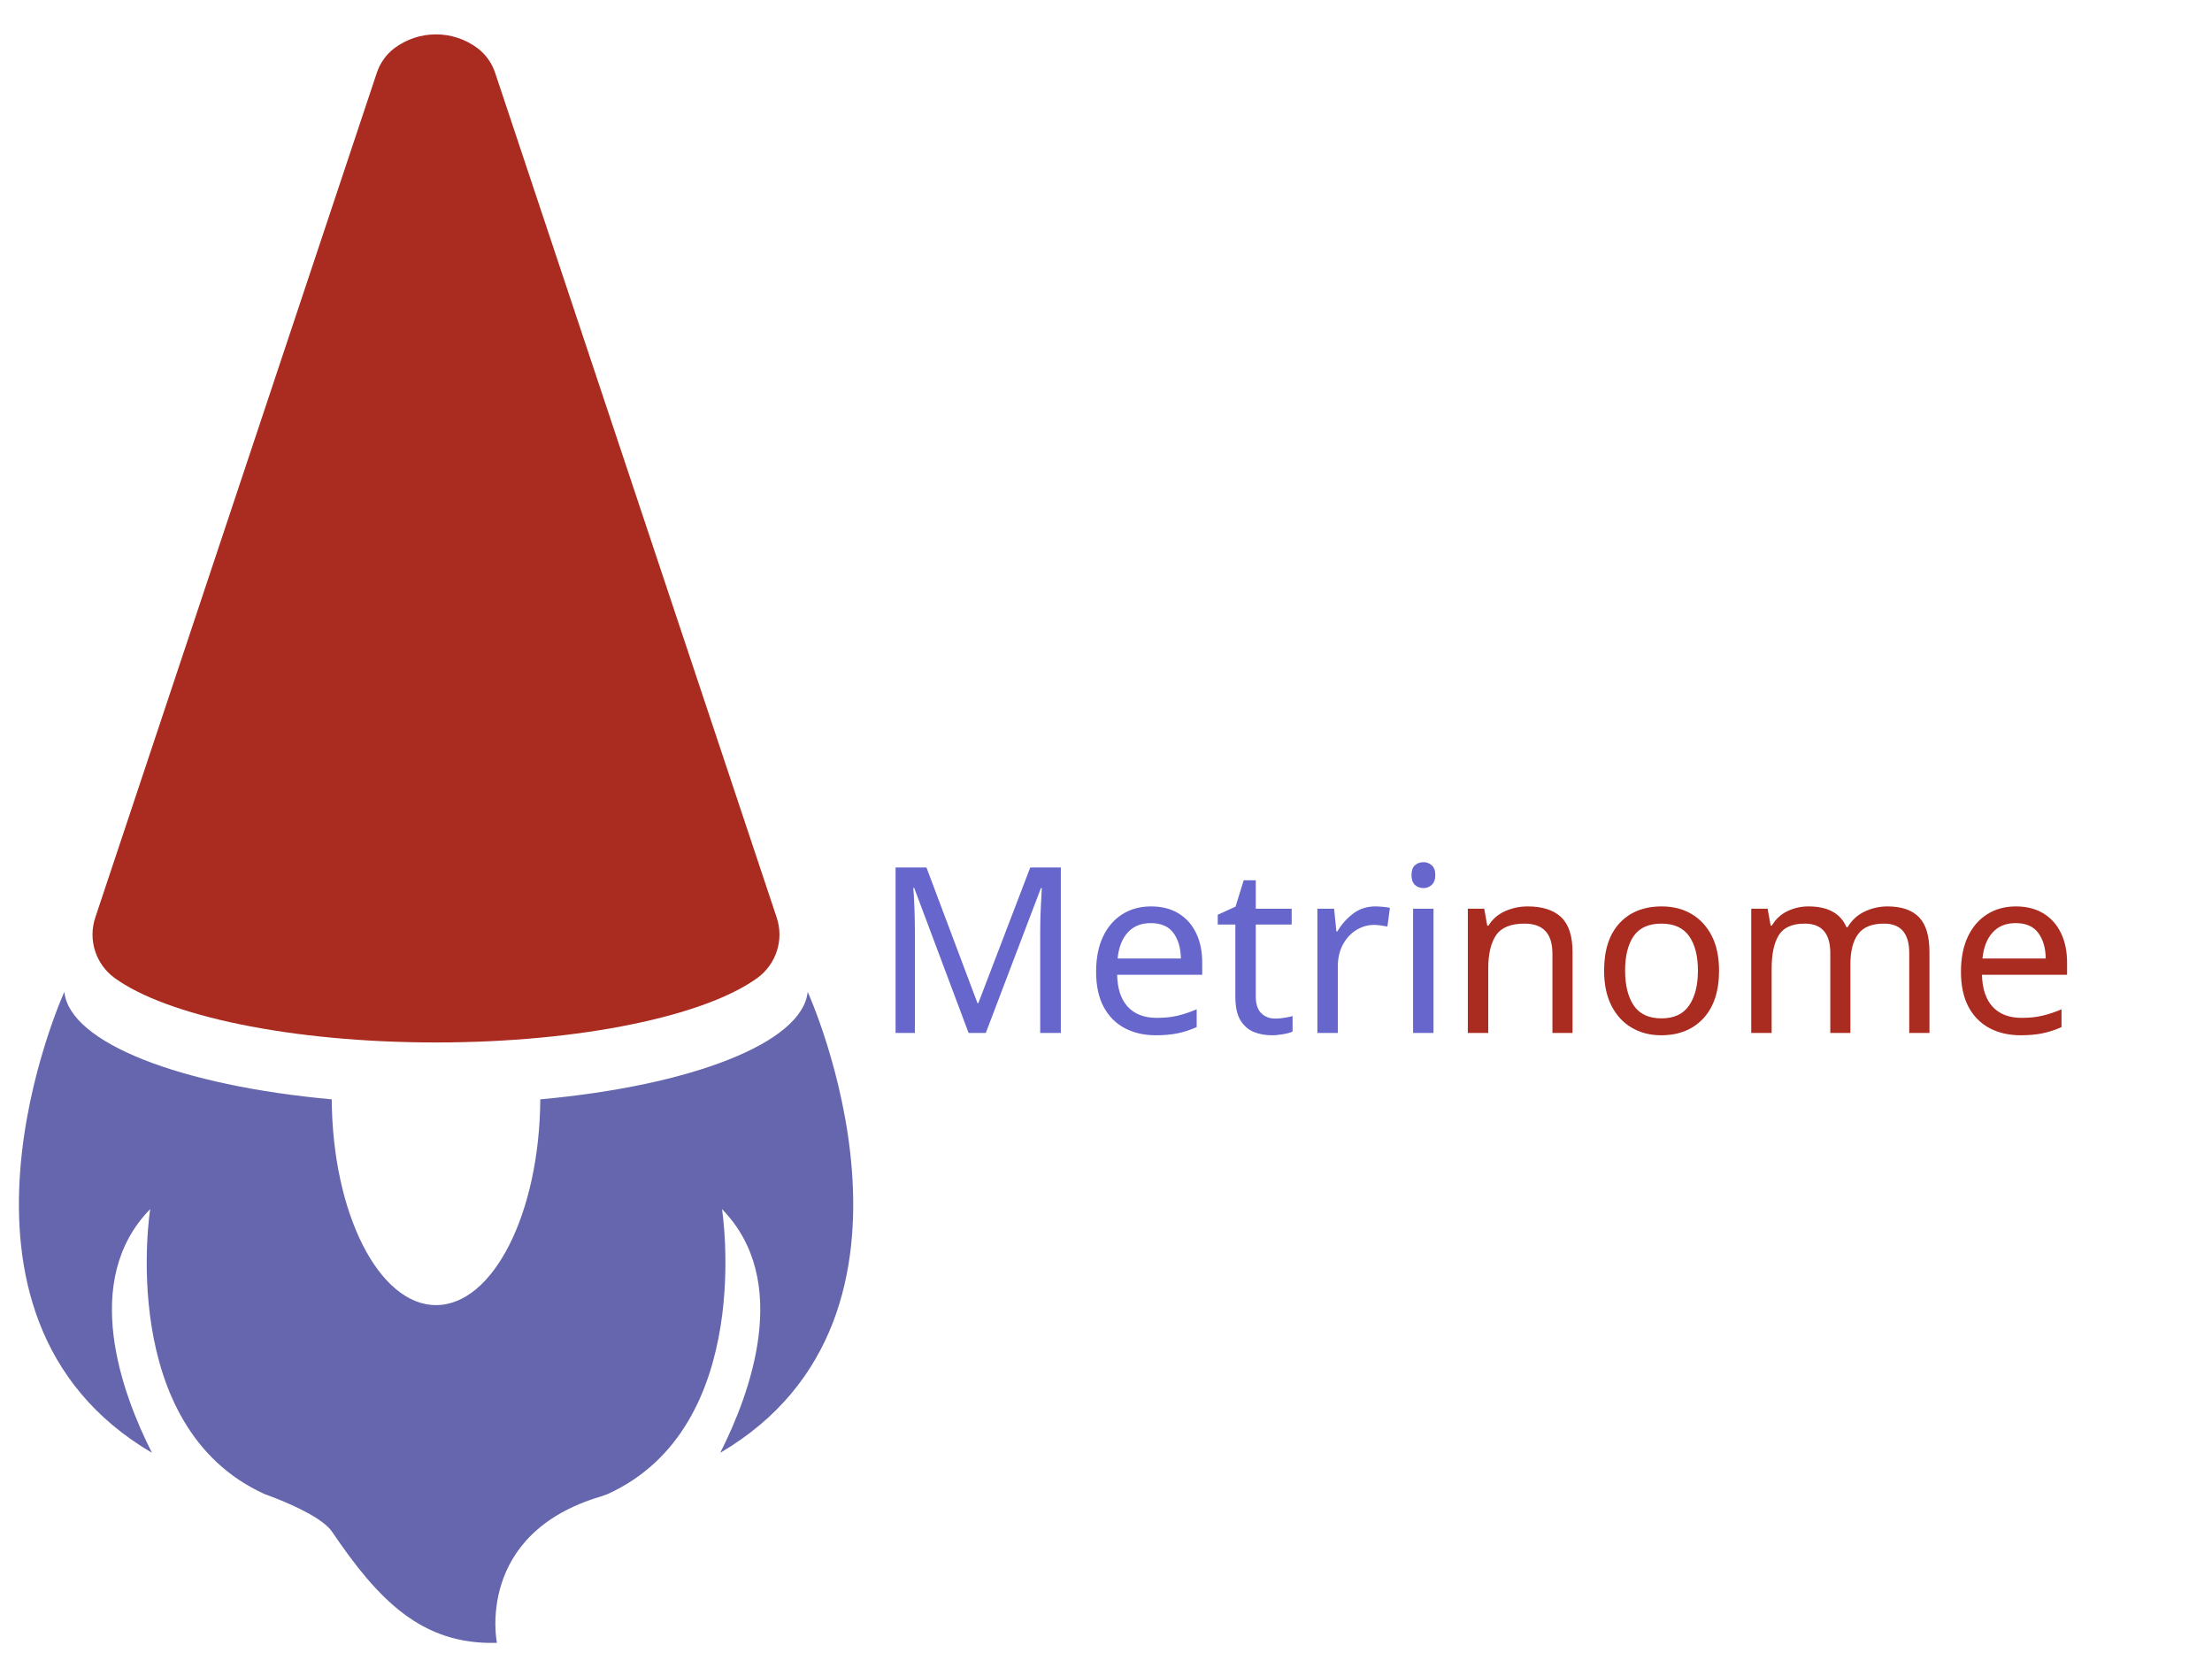
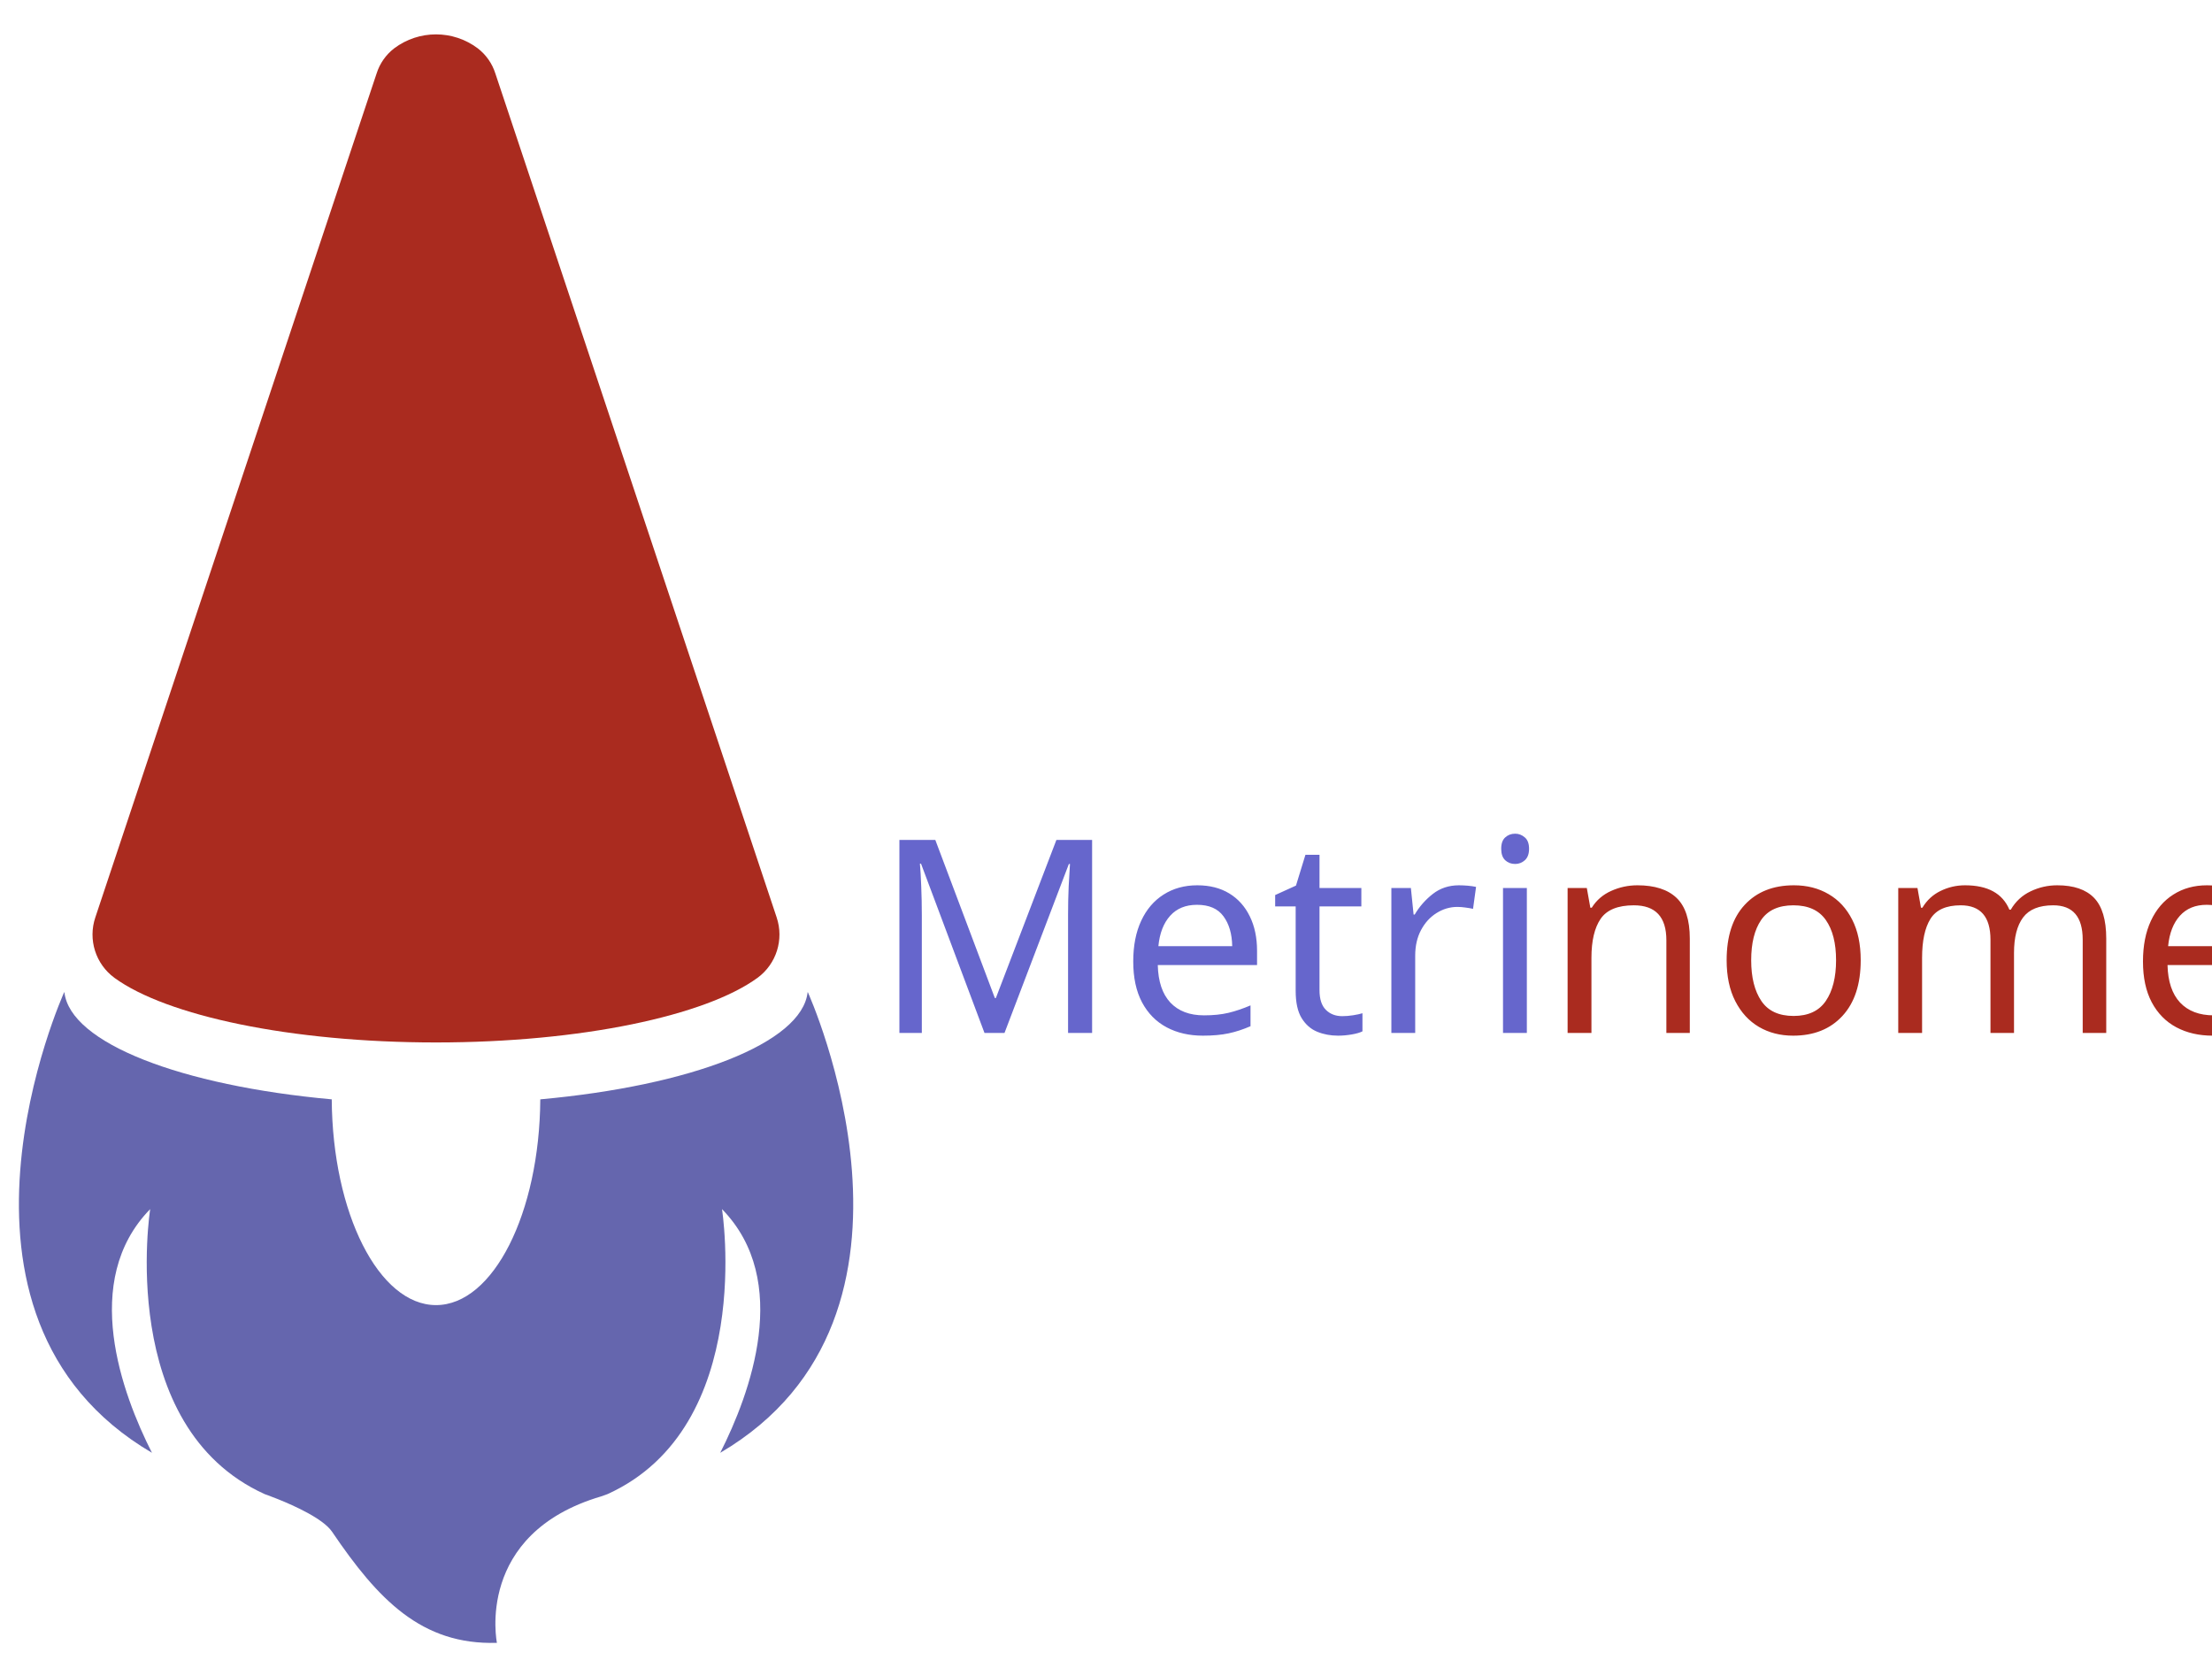
<svg xmlns="http://www.w3.org/2000/svg" viewBox="0 13.775 343.645 259.03">
  <g id="M" transform="matrix(.6, 0, 0, .6, 2.931224, 19.11024)">
    <path class="cls-1" d="M330.78,504.52c-32.81,9.67-27,37.92-27,37.92-19.55.6-30.81-11.25-42.67-28.74-2.28-3.37-9.69-6.72-14.1-8.49h0c-2-.8-3.36-1.27-3.36-1.27C205.07,486.44,214,430.15,214,430.15c-18.14,18.56-7.29,47.8.46,63.09C153.78,457.62,191.73,374,191.73,374h.06c1.48,13.18,30.24,24.19,69.22,27.73.19,29.49,12.2,53.27,27,53.27s26.8-23.78,27-53.27c39-3.54,67.74-14.55,69.22-27.73h.06s38,83.62-22.69,119.24c7.75-15.29,18.6-44.53.46-63.09,0,0,8.89,56.29-29.63,73.78" transform="translate(-180 -126)" style="fill: rgb(101, 102, 174);" />
  </g>
  <g id="hat" transform="matrix(.6, 0, 0, .6, 2.931224, 19.11024)">
    <path class="cls-2" d="M287.44,396.56" transform="translate(-180 -126)" style="fill: rgb(237, 28, 36);" />
    <path class="cls-2" d="M201.22,351.67" transform="translate(-180 -126)" style="fill: rgb(237, 28, 36);" />
    <path class="cls-2" d="M271.72,139.24" transform="translate(-180 -126)" style="fill: rgb(237, 28, 36);" />
    <path class="cls-2" d="M374.59,351.47" transform="translate(-180 -126)" style="fill: rgb(237, 28, 36);" />
    <path class="cls-2" d="M303.85,138.31" transform="translate(-180 -126)" style="fill: rgb(237, 28, 36);" />
    <path class="cls-3" d="M376.21,354.63a13.9,13.9,0,0,1-4.94,15.63C357.8,380.08,325.6,387,288,387s-69.79-6.91-83.26-16.73a13.9,13.9,0,0,1-4.94-15.65h0s0,0,0,0L270,144l2.63-7.88a13.27,13.27,0,0,1,4.54-6.49,18,18,0,0,1,21.66,0,13.27,13.27,0,0,1,4.54,6.49L306,144l70.21,210.62s0,0,0,0Z" transform="translate(-180 -126)" style="fill: rgb(170, 43, 31);" />
  </g>
-   <text x="135.648" y="174.233" style="white-space: pre; fill: rgb(102,102 , 204); font-family:&quot;Verdana&quot;; font-size: 36px;">Metri</text>
-   <text style="fill: rgb(170, 43, 31); font-family: Verdana; font-size: 36px; white-space: pre;" x="224.974" y="174.233">nome</text>
+   <text x="135.648" y="174.233" style="white-space: pre; fill: rgb(102,102 , 204); font-family:&quot;Verdana&quot;; font-size: 42px;">Metri</text>
+   <text style="fill: rgb(170, 43, 31); font-family: Verdana; font-size: 42px; white-space: pre;" x="239.974" y="174.233">nome</text>
</svg>
